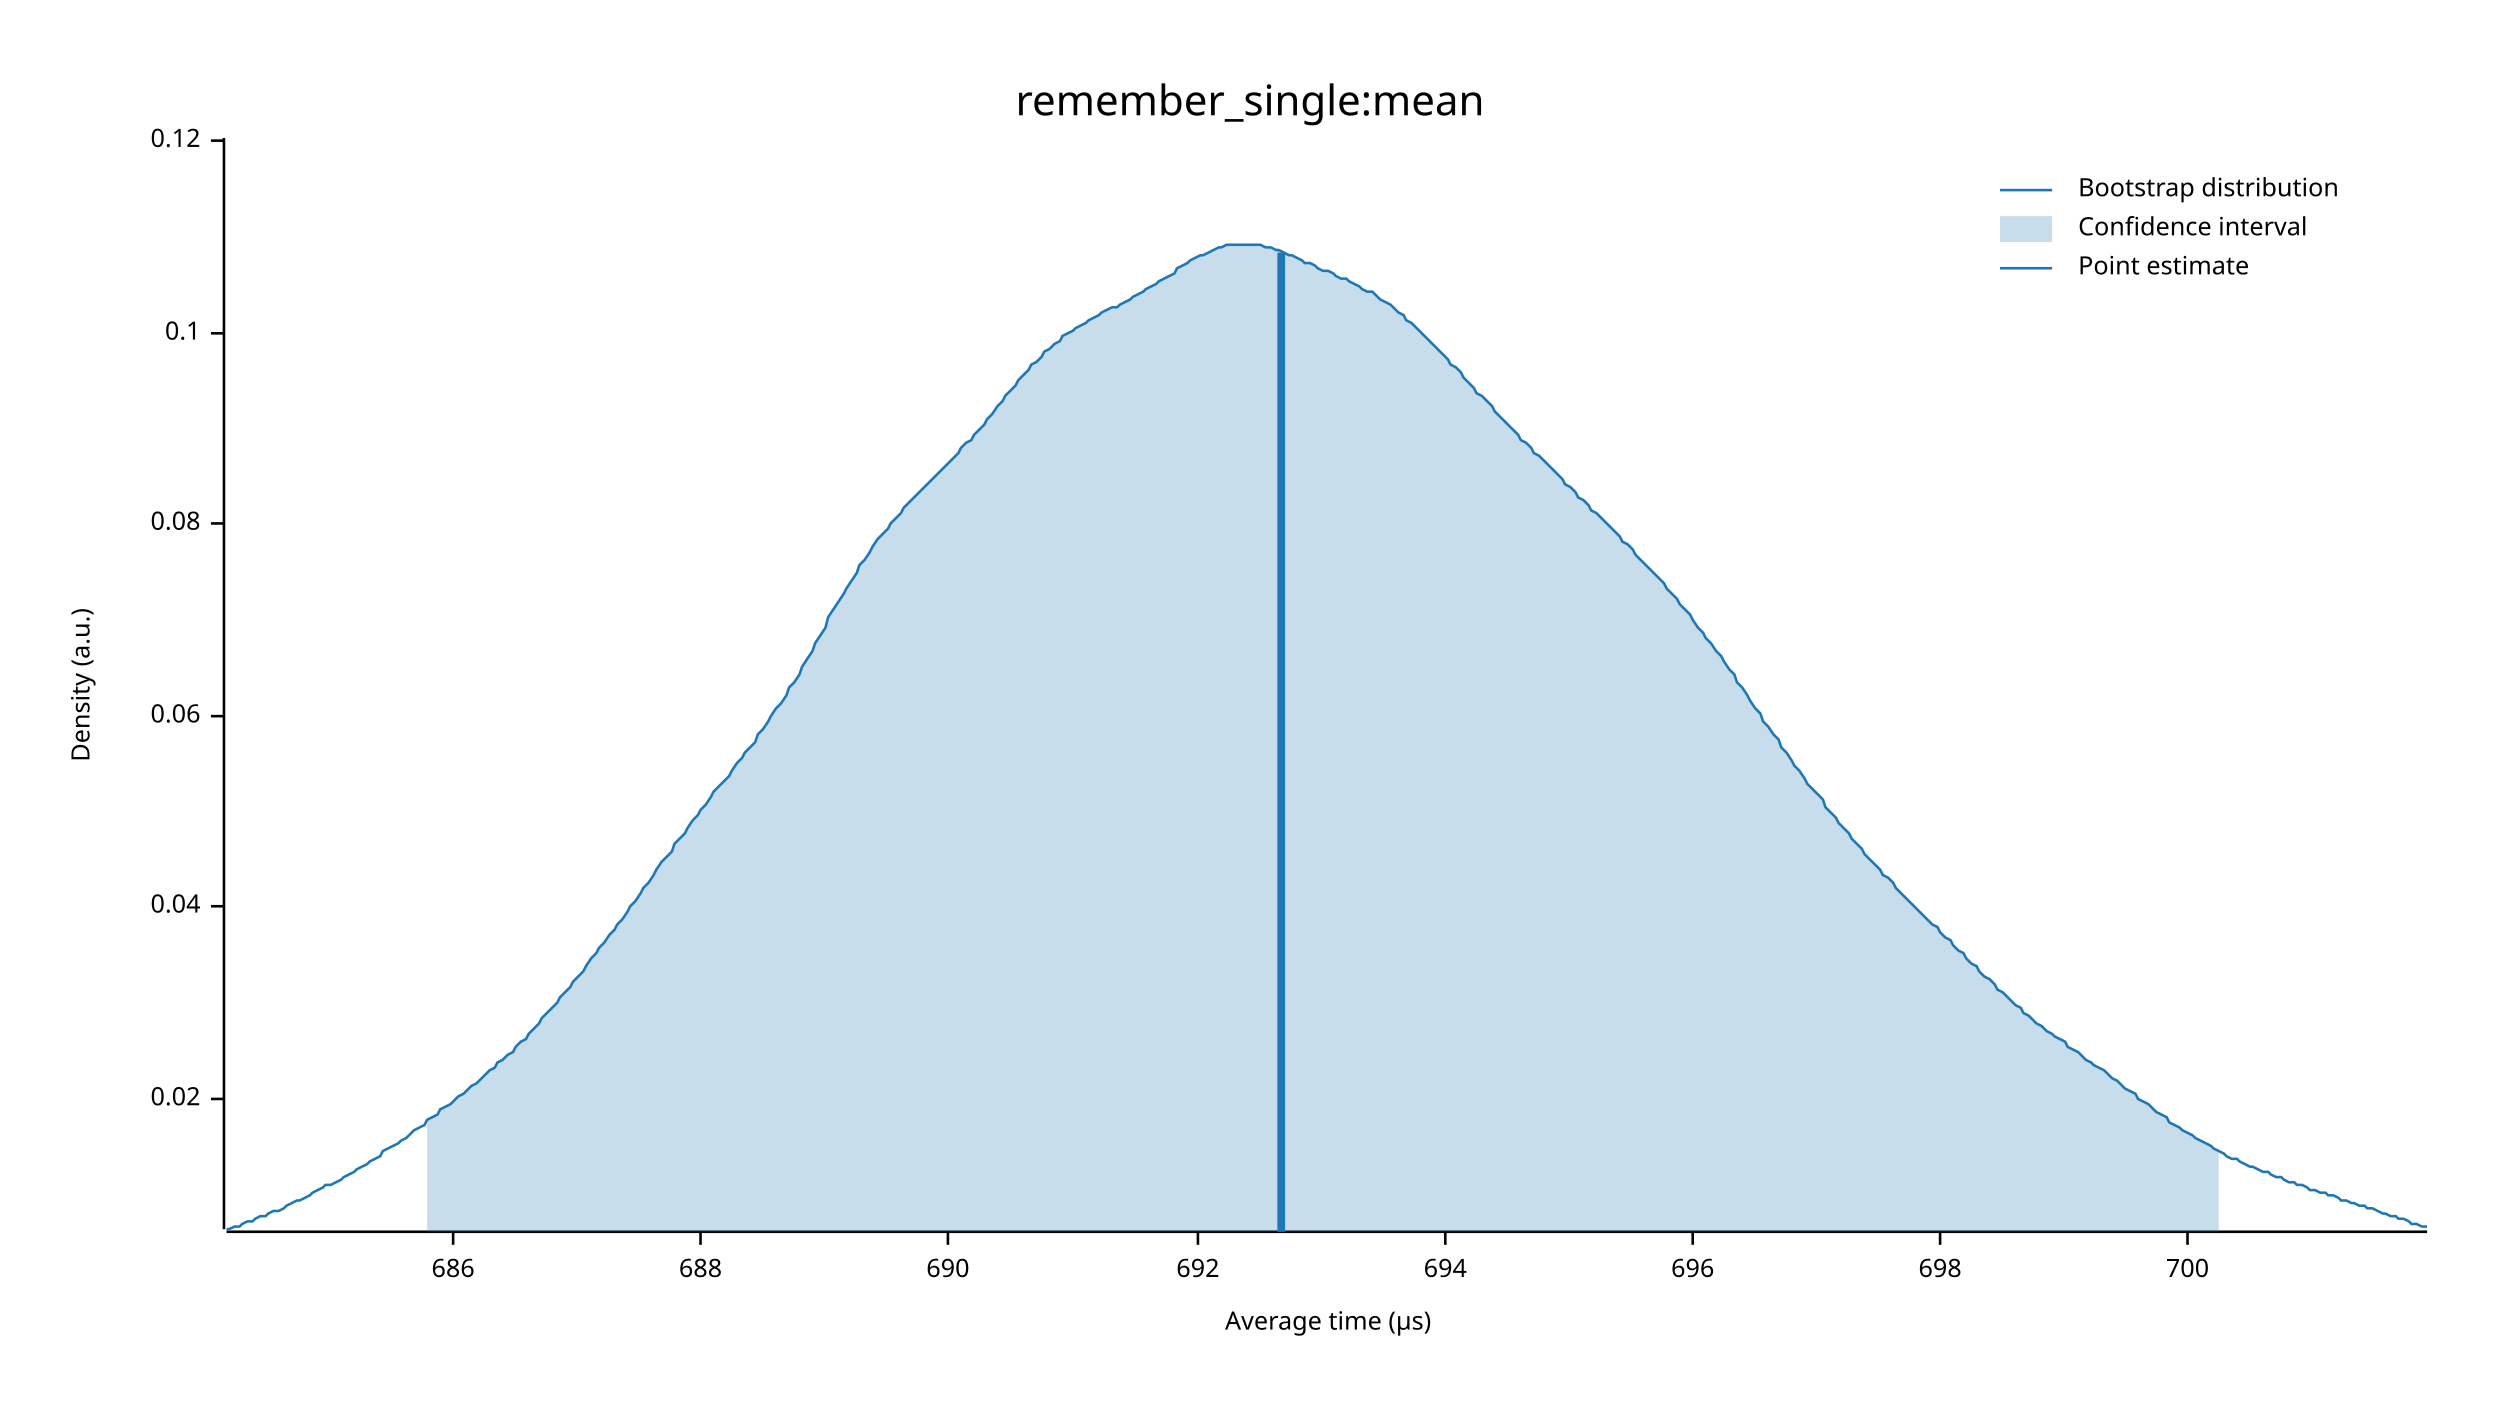
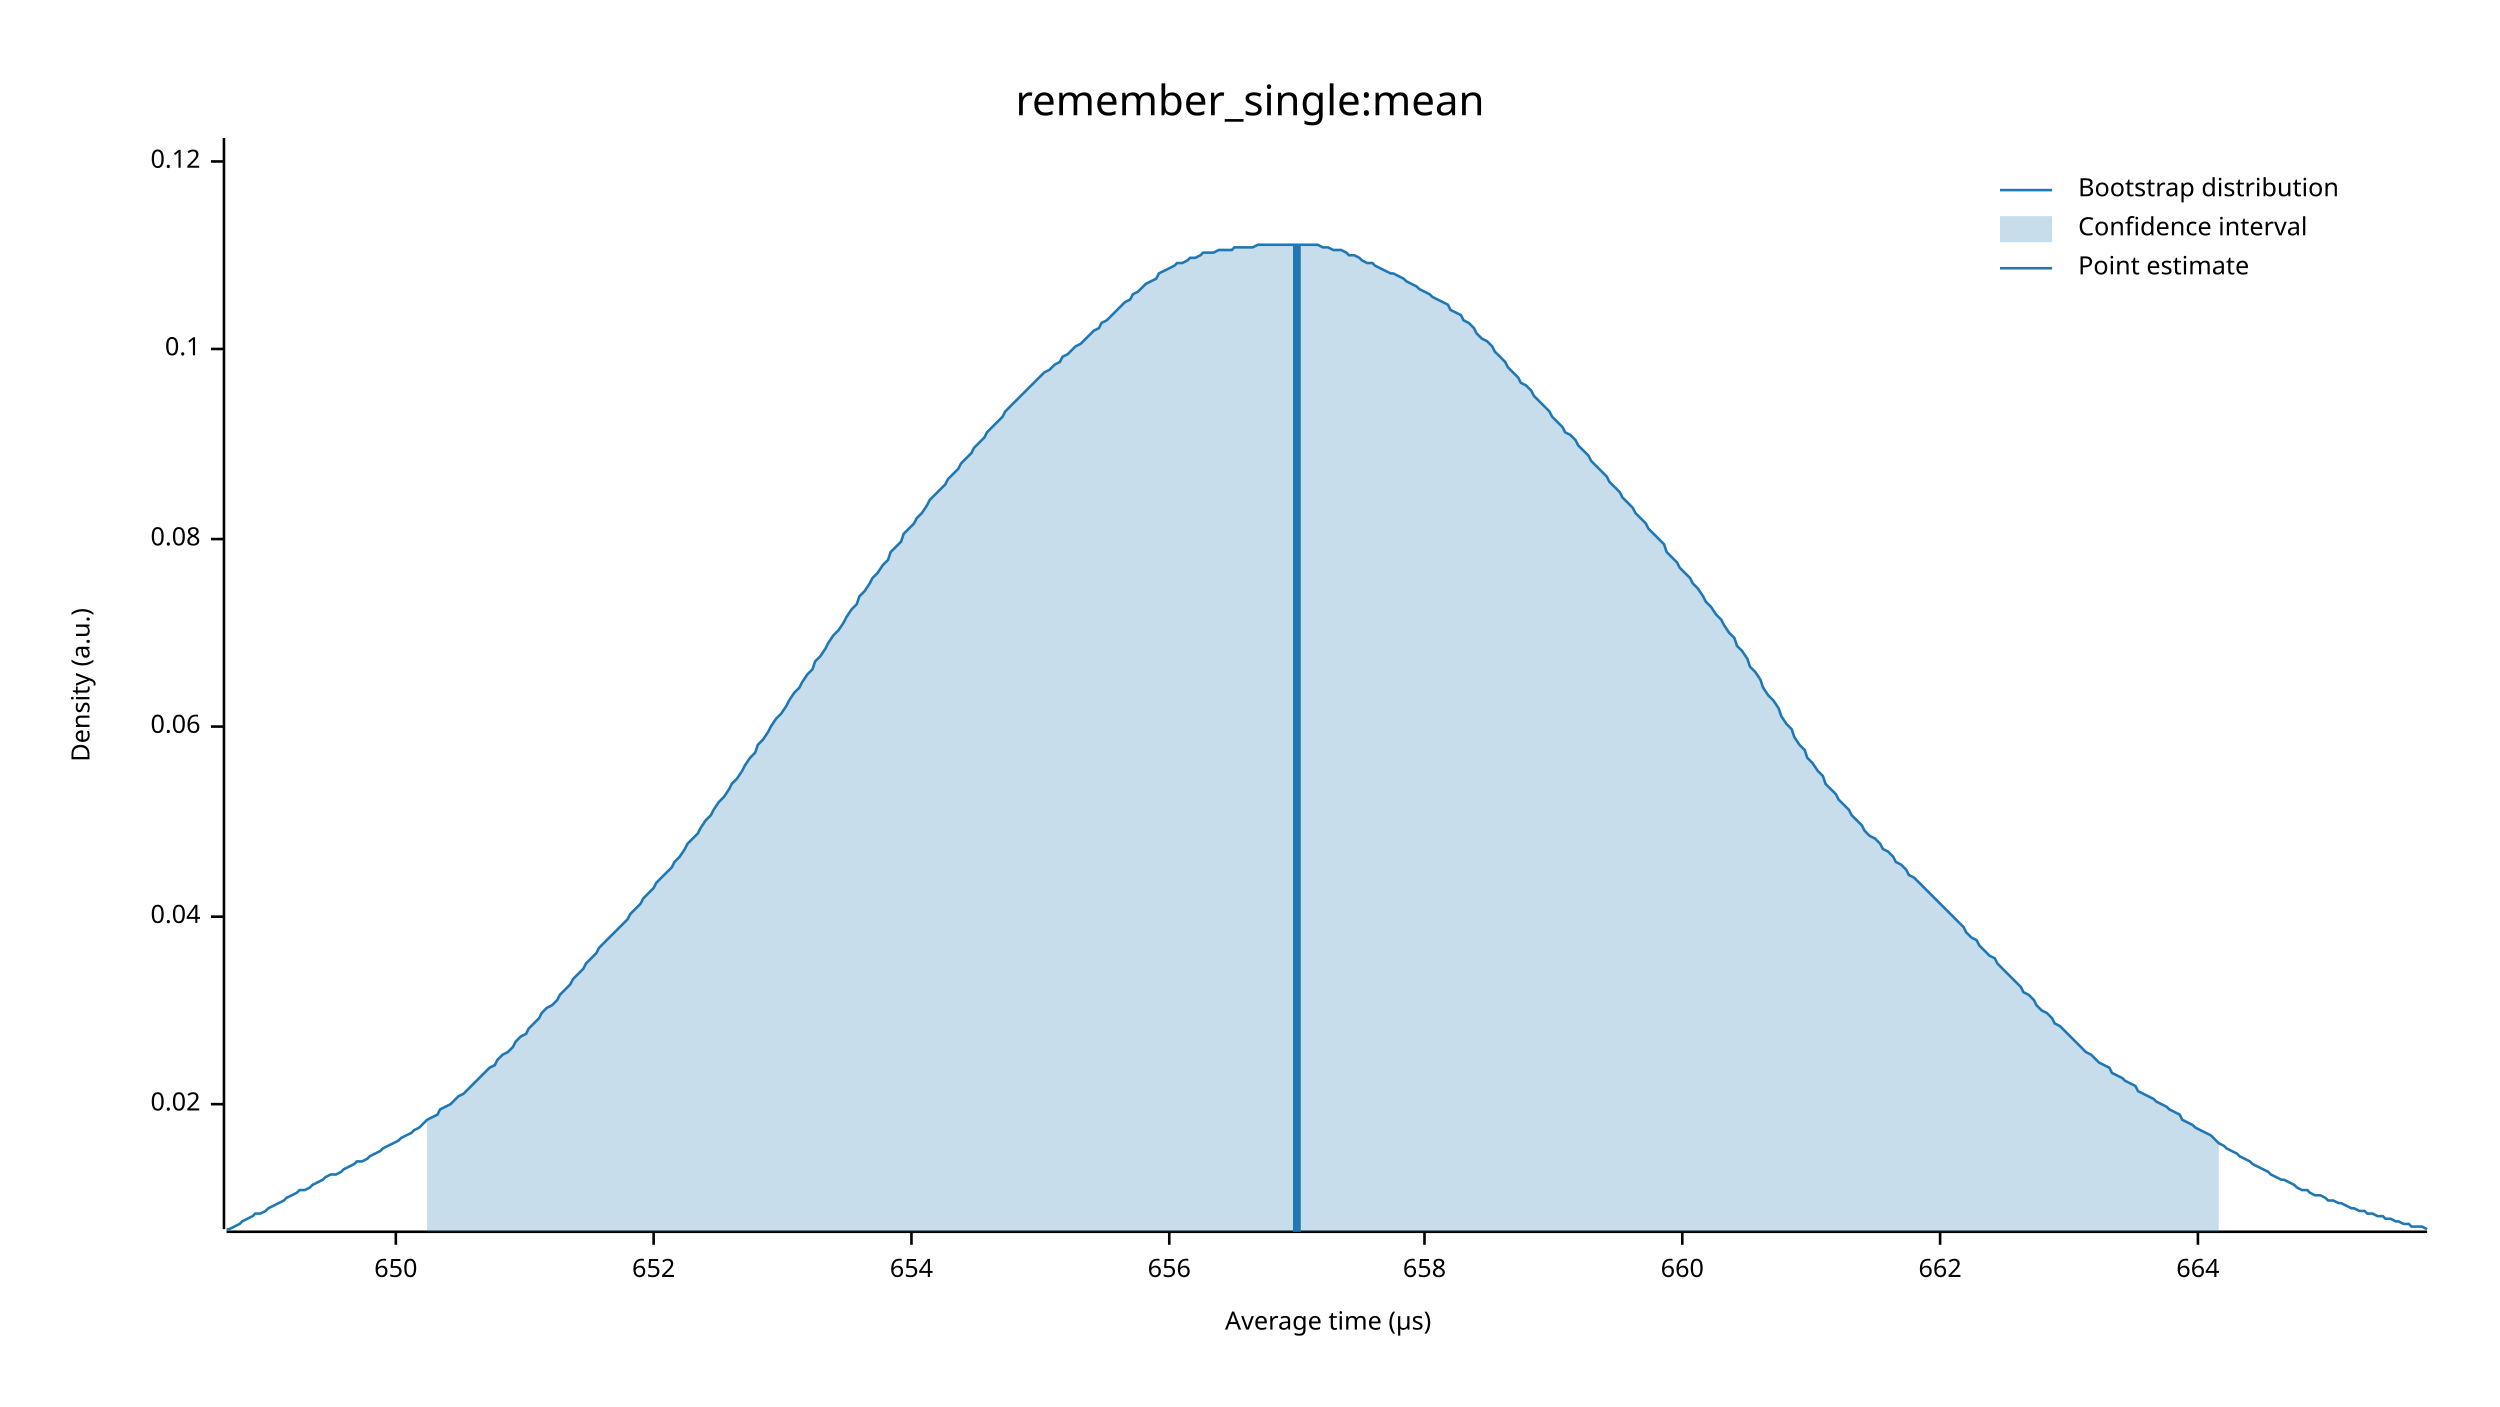
<svg xmlns="http://www.w3.org/2000/svg" width="960" height="540" viewBox="0 0 960 540">
  <text x="480" y="32" dy="0.76em" text-anchor="middle" font-family="sans-serif" font-size="16.129" opacity="1" fill="#000000">
remember_single:mean
</text>
  <text x="27" y="263" dy="0.76em" text-anchor="middle" font-family="sans-serif" font-size="9.677" opacity="1" fill="#000000" transform="rotate(270, 27, 263)">
Density (a.u.)
</text>
  <text x="510" y="513" dy="-0.5ex" text-anchor="middle" font-family="sans-serif" font-size="9.677" opacity="1" fill="#000000">
Average time (µs)
</text>
  <polyline fill="none" opacity="1" stroke="#000000" stroke-width="1" points="86,53 86,472 " />
-   <text x="77" y="422" dy="0.5ex" text-anchor="end" font-family="sans-serif" font-size="9.677" opacity="1" fill="#000000">
+   <text x="77" y="424" dy="0.5ex" text-anchor="end" font-family="sans-serif" font-size="9.677" opacity="1" fill="#000000">
0.02
</text>
-   <polyline fill="none" opacity="1" stroke="#000000" stroke-width="1" points="81,422 86,422 " />
-   <text x="77" y="348" dy="0.5ex" text-anchor="end" font-family="sans-serif" font-size="9.677" opacity="1" fill="#000000">
+   <polyline fill="none" opacity="1" stroke="#000000" stroke-width="1" points="81,424 86,424 " />
+   <text x="77" y="352" dy="0.5ex" text-anchor="end" font-family="sans-serif" font-size="9.677" opacity="1" fill="#000000">
0.04
</text>
-   <polyline fill="none" opacity="1" stroke="#000000" stroke-width="1" points="81,348 86,348 " />
-   <text x="77" y="275" dy="0.5ex" text-anchor="end" font-family="sans-serif" font-size="9.677" opacity="1" fill="#000000">
+   <polyline fill="none" opacity="1" stroke="#000000" stroke-width="1" points="81,352 86,352 " />
+   <text x="77" y="279" dy="0.5ex" text-anchor="end" font-family="sans-serif" font-size="9.677" opacity="1" fill="#000000">
0.06
</text>
-   <polyline fill="none" opacity="1" stroke="#000000" stroke-width="1" points="81,275 86,275 " />
-   <text x="77" y="201" dy="0.5ex" text-anchor="end" font-family="sans-serif" font-size="9.677" opacity="1" fill="#000000">
+   <polyline fill="none" opacity="1" stroke="#000000" stroke-width="1" points="81,279 86,279 " />
+   <text x="77" y="207" dy="0.5ex" text-anchor="end" font-family="sans-serif" font-size="9.677" opacity="1" fill="#000000">
0.08
</text>
-   <polyline fill="none" opacity="1" stroke="#000000" stroke-width="1" points="81,201 86,201 " />
-   <text x="77" y="128" dy="0.5ex" text-anchor="end" font-family="sans-serif" font-size="9.677" opacity="1" fill="#000000">
+   <polyline fill="none" opacity="1" stroke="#000000" stroke-width="1" points="81,207 86,207 " />
+   <text x="77" y="134" dy="0.5ex" text-anchor="end" font-family="sans-serif" font-size="9.677" opacity="1" fill="#000000">
0.1
</text>
-   <polyline fill="none" opacity="1" stroke="#000000" stroke-width="1" points="81,128 86,128 " />
-   <text x="77" y="54" dy="0.5ex" text-anchor="end" font-family="sans-serif" font-size="9.677" opacity="1" fill="#000000">
+   <polyline fill="none" opacity="1" stroke="#000000" stroke-width="1" points="81,134 86,134 " />
+   <text x="77" y="62" dy="0.5ex" text-anchor="end" font-family="sans-serif" font-size="9.677" opacity="1" fill="#000000">
0.12
</text>
-   <polyline fill="none" opacity="1" stroke="#000000" stroke-width="1" points="81,54 86,54 " />
+   <polyline fill="none" opacity="1" stroke="#000000" stroke-width="1" points="81,62 86,62 " />
  <polyline fill="none" opacity="1" stroke="#000000" stroke-width="1" points="87,473 932,473 " />
-   <text x="174" y="483" dy="0.76em" text-anchor="middle" font-family="sans-serif" font-size="9.677" opacity="1" fill="#000000">
- 686
+   <text x="152" y="483" dy="0.76em" text-anchor="middle" font-family="sans-serif" font-size="9.677" opacity="1" fill="#000000">
+ 650
</text>
-   <polyline fill="none" opacity="1" stroke="#000000" stroke-width="1" points="174,473 174,478 " />
-   <text x="269" y="483" dy="0.76em" text-anchor="middle" font-family="sans-serif" font-size="9.677" opacity="1" fill="#000000">
- 688
+   <polyline fill="none" opacity="1" stroke="#000000" stroke-width="1" points="152,473 152,478 " />
+   <text x="251" y="483" dy="0.76em" text-anchor="middle" font-family="sans-serif" font-size="9.677" opacity="1" fill="#000000">
+ 652
</text>
-   <polyline fill="none" opacity="1" stroke="#000000" stroke-width="1" points="269,473 269,478 " />
-   <text x="364" y="483" dy="0.76em" text-anchor="middle" font-family="sans-serif" font-size="9.677" opacity="1" fill="#000000">
- 690
+   <polyline fill="none" opacity="1" stroke="#000000" stroke-width="1" points="251,473 251,478 " />
+   <text x="350" y="483" dy="0.76em" text-anchor="middle" font-family="sans-serif" font-size="9.677" opacity="1" fill="#000000">
+ 654
</text>
-   <polyline fill="none" opacity="1" stroke="#000000" stroke-width="1" points="364,473 364,478 " />
-   <text x="460" y="483" dy="0.76em" text-anchor="middle" font-family="sans-serif" font-size="9.677" opacity="1" fill="#000000">
- 692
+   <polyline fill="none" opacity="1" stroke="#000000" stroke-width="1" points="350,473 350,478 " />
+   <text x="449" y="483" dy="0.76em" text-anchor="middle" font-family="sans-serif" font-size="9.677" opacity="1" fill="#000000">
+ 656
</text>
-   <polyline fill="none" opacity="1" stroke="#000000" stroke-width="1" points="460,473 460,478 " />
-   <text x="555" y="483" dy="0.76em" text-anchor="middle" font-family="sans-serif" font-size="9.677" opacity="1" fill="#000000">
- 694
+   <polyline fill="none" opacity="1" stroke="#000000" stroke-width="1" points="449,473 449,478 " />
+   <text x="547" y="483" dy="0.76em" text-anchor="middle" font-family="sans-serif" font-size="9.677" opacity="1" fill="#000000">
+ 658
</text>
-   <polyline fill="none" opacity="1" stroke="#000000" stroke-width="1" points="555,473 555,478 " />
-   <text x="650" y="483" dy="0.76em" text-anchor="middle" font-family="sans-serif" font-size="9.677" opacity="1" fill="#000000">
- 696
+   <polyline fill="none" opacity="1" stroke="#000000" stroke-width="1" points="547,473 547,478 " />
+   <text x="646" y="483" dy="0.76em" text-anchor="middle" font-family="sans-serif" font-size="9.677" opacity="1" fill="#000000">
+ 660
</text>
-   <polyline fill="none" opacity="1" stroke="#000000" stroke-width="1" points="650,473 650,478 " />
+   <polyline fill="none" opacity="1" stroke="#000000" stroke-width="1" points="646,473 646,478 " />
  <text x="745" y="483" dy="0.76em" text-anchor="middle" font-family="sans-serif" font-size="9.677" opacity="1" fill="#000000">
- 698
+ 662
</text>
  <polyline fill="none" opacity="1" stroke="#000000" stroke-width="1" points="745,473 745,478 " />
-   <text x="840" y="483" dy="0.76em" text-anchor="middle" font-family="sans-serif" font-size="9.677" opacity="1" fill="#000000">
- 700
+   <text x="844" y="483" dy="0.76em" text-anchor="middle" font-family="sans-serif" font-size="9.677" opacity="1" fill="#000000">
+ 664
</text>
-   <polyline fill="none" opacity="1" stroke="#000000" stroke-width="1" points="840,473 840,478 " />
-   <polyline fill="none" opacity="1" stroke="#1F78B4" stroke-width="1" points="87,472 88,472 90,471 92,471 93,470 95,469 97,469 98,468 100,467 102,467 103,466 105,465 107,465 109,464 110,463 112,462 114,461 115,461 117,460 119,459 120,458 122,457 124,456 125,455 127,455 129,454 131,453 132,452 134,451 136,450 137,449 139,448 141,447 142,446 144,445 146,444 147,442 149,441 151,440 153,439 154,438 156,437 158,435 159,434 161,433 163,432 164,430 166,429 168,428 169,426 171,425 173,424 175,422 176,421 178,420 180,418 181,417 183,416 185,414 186,413 188,411 190,410 191,408 193,407 195,405 197,404 198,402 200,400 202,399 203,397 205,395 207,393 208,391 210,389 212,387 214,385 215,383 217,381 219,379 220,377 222,375 224,373 225,371 227,368 229,366 230,364 232,362 234,359 236,357 237,355 239,353 241,350 242,348 244,346 246,343 247,341 249,339 251,336 252,334 254,331 256,329 258,327 259,324 261,322 263,320 264,318 266,315 268,313 269,311 271,309 273,306 274,304 276,302 278,300 280,298 281,296 283,293 285,291 286,289 288,287 290,285 291,282 293,280 295,277 296,275 298,272 300,270 302,267 303,264 305,262 307,259 308,256 310,253 312,250 313,247 315,244 317,241 318,237 320,234 322,231 324,228 325,226 327,223 329,220 330,217 332,215 334,212 335,210 337,207 339,205 341,203 342,201 344,199 346,197 347,195 349,193 351,191 352,190 354,188 356,186 357,185 359,183 361,181 363,179 364,178 366,176 368,174 369,172 371,170 373,169 374,167 376,165 378,163 379,161 381,159 383,156 385,154 386,152 388,150 390,148 391,146 393,144 395,142 396,140 398,139 400,137 401,135 403,134 405,132 407,131 408,129 410,128 412,127 413,126 415,125 417,124 418,123 420,122 422,121 423,120 425,119 427,118 429,118 430,117 432,116 434,115 435,114 437,113 439,112 440,111 442,110 444,109 445,108 447,107 449,106 451,105 452,103 454,102 456,101 457,100 459,99 461,98 462,98 464,97 466,96 468,95 469,95 471,94 473,94 474,94 476,94 478,94 479,94 481,94 483,94 484,94 486,95 488,95 490,96 491,96 493,97 495,98 496,98 498,99 500,100 501,101 503,101 505,102 506,103 508,104 510,104 512,105 513,106 515,107 517,107 518,108 520,109 522,110 523,111 525,112 527,112 528,113 530,115 532,116 534,117 535,118 537,120 539,121 540,123 542,124 544,126 545,127 547,129 549,131 550,132 552,134 554,136 556,138 557,140 559,141 561,143 562,145 564,147 566,149 567,151 569,152 571,154 573,156 574,158 576,160 578,162 579,163 581,165 583,167 584,169 586,170 588,172 589,174 591,175 593,177 595,179 596,180 598,182 600,184 601,186 603,187 605,189 606,191 608,192 610,194 611,196 613,197 615,199 617,201 618,202 620,204 622,206 623,208 625,209 627,211 628,213 630,215 632,217 633,218 635,220 637,222 639,224 640,226 642,228 644,230 645,232 647,234 649,236 650,238 652,241 654,243 655,245 657,247 659,250 661,252 662,254 664,257 666,259 667,262 669,264 671,267 672,269 674,272 676,274 677,277 679,279 681,282 683,284 684,287 686,289 688,292 689,294 691,296 693,299 694,301 696,303 698,305 700,307 701,310 703,312 705,314 706,316 708,318 710,320 711,322 713,324 715,326 716,328 718,330 720,332 722,334 723,336 725,337 727,339 728,341 730,343 732,345 733,346 735,348 737,350 738,351 740,353 742,355 744,356 745,358 747,360 749,361 750,363 752,365 754,366 755,368 757,370 759,371 760,373 762,375 764,376 766,378 767,380 769,381 771,383 772,384 774,386 776,387 777,389 779,390 781,392 782,393 784,394 786,396 788,397 789,398 791,399 793,400 794,402 796,403 798,404 799,405 801,407 803,408 804,409 806,410 808,411 810,413 811,414 813,415 815,417 816,418 818,419 820,420 821,422 823,423 825,424 827,426 828,427 830,428 832,429 833,431 835,432 837,433 838,434 840,435 842,436 843,437 845,438 847,439 849,440 850,441 852,442 854,443 855,444 857,445 859,445 860,446 862,447 864,448 865,448 867,449 869,450 871,450 872,451 874,452 876,452 877,453 879,454 881,454 882,455 884,455 886,456 887,457 889,457 891,458 893,458 894,459 896,459 898,460 899,461 901,461 903,462 904,462 906,463 908,463 909,464 911,464 913,465 915,466 916,466 918,467 920,467 921,468 923,468 925,469 926,470 928,470 930,471 932,471 " />
-   <polygon opacity="0.25" fill="#1F78B4" points="164,430 166,429 168,428 169,426 171,425 173,424 175,422 176,421 178,420 180,418 181,417 183,416 185,414 186,413 188,411 190,410 191,408 193,407 195,405 197,404 198,402 200,400 202,399 203,397 205,395 207,393 208,391 210,389 212,387 214,385 215,383 217,381 219,379 220,377 222,375 224,373 225,371 227,368 229,366 230,364 232,362 234,359 236,357 237,355 239,353 241,350 242,348 244,346 246,343 247,341 249,339 251,336 252,334 254,331 256,329 258,327 259,324 261,322 263,320 264,318 266,315 268,313 269,311 271,309 273,306 274,304 276,302 278,300 280,298 281,296 283,293 285,291 286,289 288,287 290,285 291,282 293,280 295,277 296,275 298,272 300,270 302,267 303,264 305,262 307,259 308,256 310,253 312,250 313,247 315,244 317,241 318,237 320,234 322,231 324,228 325,226 327,223 329,220 330,217 332,215 334,212 335,210 337,207 339,205 341,203 342,201 344,199 346,197 347,195 349,193 351,191 352,190 354,188 356,186 357,185 359,183 361,181 363,179 364,178 366,176 368,174 369,172 371,170 373,169 374,167 376,165 378,163 379,161 381,159 383,156 385,154 386,152 388,150 390,148 391,146 393,144 395,142 396,140 398,139 400,137 401,135 403,134 405,132 407,131 408,129 410,128 412,127 413,126 415,125 417,124 418,123 420,122 422,121 423,120 425,119 427,118 429,118 430,117 432,116 434,115 435,114 437,113 439,112 440,111 442,110 444,109 445,108 447,107 449,106 451,105 452,103 454,102 456,101 457,100 459,99 461,98 462,98 464,97 466,96 468,95 469,95 471,94 473,94 474,94 476,94 478,94 479,94 481,94 483,94 484,94 486,95 488,95 490,96 491,96 493,97 495,98 496,98 498,99 500,100 501,101 503,101 505,102 506,103 508,104 510,104 512,105 513,106 515,107 517,107 518,108 520,109 522,110 523,111 525,112 527,112 528,113 530,115 532,116 534,117 535,118 537,120 539,121 540,123 542,124 544,126 545,127 547,129 549,131 550,132 552,134 554,136 556,138 557,140 559,141 561,143 562,145 564,147 566,149 567,151 569,152 571,154 573,156 574,158 576,160 578,162 579,163 581,165 583,167 584,169 586,170 588,172 589,174 591,175 593,177 595,179 596,180 598,182 600,184 601,186 603,187 605,189 606,191 608,192 610,194 611,196 613,197 615,199 617,201 618,202 620,204 622,206 623,208 625,209 627,211 628,213 630,215 632,217 633,218 635,220 637,222 639,224 640,226 642,228 644,230 645,232 647,234 649,236 650,238 652,241 654,243 655,245 657,247 659,250 661,252 662,254 664,257 666,259 667,262 669,264 671,267 672,269 674,272 676,274 677,277 679,279 681,282 683,284 684,287 686,289 688,292 689,294 691,296 693,299 694,301 696,303 698,305 700,307 701,310 703,312 705,314 706,316 708,318 710,320 711,322 713,324 715,326 716,328 718,330 720,332 722,334 723,336 725,337 727,339 728,341 730,343 732,345 733,346 735,348 737,350 738,351 740,353 742,355 744,356 745,358 747,360 749,361 750,363 752,365 754,366 755,368 757,370 759,371 760,373 762,375 764,376 766,378 767,380 769,381 771,383 772,384 774,386 776,387 777,389 779,390 781,392 782,393 784,394 786,396 788,397 789,398 791,399 793,400 794,402 796,403 798,404 799,405 801,407 803,408 804,409 806,410 808,411 810,413 811,414 813,415 815,417 816,418 818,419 820,420 821,422 823,423 825,424 827,426 828,427 830,428 832,429 833,431 835,432 837,433 838,434 840,435 842,436 843,437 845,438 847,439 849,440 850,441 852,442 852,473 164,473 " />
-   <polyline fill="none" opacity="1" stroke="#1F78B4" stroke-width="3" points="492,473 492,97 " />
+   <polyline fill="none" opacity="1" stroke="#000000" stroke-width="1" points="844,473 844,478 " />
+   <polyline fill="none" opacity="1" stroke="#1F78B4" stroke-width="1" points="87,472 88,472 90,471 92,470 93,469 95,468 97,467 98,466 100,466 102,465 103,464 105,463 107,462 109,461 110,460 112,459 114,458 115,457 117,457 119,456 120,455 122,454 124,453 125,452 127,451 129,451 131,450 132,449 134,448 136,447 137,446 139,446 141,445 142,444 144,443 146,442 147,441 149,440 151,439 153,438 154,437 156,436 158,435 159,434 161,433 163,431 164,430 166,429 168,428 169,426 171,425 173,424 175,422 176,421 178,420 180,418 181,417 183,415 185,413 186,412 188,410 190,409 191,407 193,405 195,404 197,402 198,400 200,398 202,397 203,395 205,393 207,391 208,389 210,387 212,386 214,384 215,382 217,380 219,378 220,376 222,374 224,372 225,370 227,368 229,366 230,364 232,362 234,360 236,358 237,357 239,355 241,353 242,351 244,349 246,347 247,345 249,343 251,341 252,339 254,337 256,335 258,333 259,331 261,329 263,326 264,324 266,322 268,320 269,318 271,315 273,313 274,311 276,308 278,306 280,303 281,301 283,299 285,296 286,294 288,291 290,289 291,286 293,284 295,281 296,279 298,276 300,274 302,271 303,269 305,266 307,264 308,262 310,259 312,257 313,254 315,252 317,249 318,247 320,244 322,242 324,239 325,237 327,234 329,232 330,229 332,227 334,224 335,222 337,220 339,217 341,215 342,212 344,210 346,208 347,205 349,203 351,201 352,199 354,197 356,194 357,192 359,190 361,188 363,186 364,184 366,182 368,180 369,178 371,176 373,174 374,172 376,170 378,168 379,166 381,164 383,162 385,160 386,158 388,156 390,154 391,153 393,151 395,149 396,148 398,146 400,144 401,143 403,142 405,140 407,139 408,137 410,136 412,134 413,133 415,132 417,130 418,129 420,127 422,126 423,124 425,123 427,121 429,119 430,118 432,116 434,115 435,113 437,112 439,110 440,109 442,108 444,107 445,105 447,104 449,103 451,102 452,101 454,101 456,100 457,99 459,99 461,98 462,97 464,97 466,97 468,96 469,96 471,96 473,96 474,95 476,95 478,95 479,95 481,95 483,94 484,94 486,94 488,94 490,94 491,94 493,94 495,94 496,94 498,94 500,94 501,94 503,94 505,94 506,94 508,95 510,95 512,96 513,96 515,96 517,97 518,98 520,98 522,99 523,100 525,101 527,101 528,102 530,103 532,104 534,105 535,105 537,106 539,107 540,108 542,109 544,110 545,111 547,112 549,113 550,114 552,115 554,116 556,117 557,119 559,120 561,121 562,123 564,124 566,126 567,128 569,130 571,131 573,133 574,135 576,137 578,139 579,141 581,143 583,145 584,147 586,148 588,150 589,152 591,154 593,156 595,158 596,160 598,162 600,164 601,166 603,167 605,169 606,171 608,173 610,175 611,177 613,179 615,181 617,183 618,185 620,187 622,189 623,191 625,193 627,195 628,197 630,199 632,201 633,203 635,205 637,207 639,209 640,212 642,214 644,216 645,218 647,220 649,222 650,224 652,226 654,229 655,231 657,233 659,236 661,238 662,240 664,243 666,245 667,248 669,250 671,253 672,256 674,258 676,261 677,264 679,267 681,269 683,272 684,275 686,278 688,280 689,283 691,286 693,288 694,291 696,293 698,296 700,298 701,301 703,303 705,305 706,307 708,309 710,311 711,313 713,315 715,317 716,319 718,321 720,322 722,324 723,326 725,327 727,329 728,331 730,332 732,334 733,336 735,337 737,339 738,340 740,342 742,344 744,346 745,347 747,349 749,351 750,352 752,354 754,356 755,358 757,360 759,361 760,363 762,365 764,367 766,368 767,370 769,372 771,374 772,375 774,377 776,379 777,381 779,382 781,384 782,386 784,388 786,389 788,391 789,393 791,394 793,396 794,397 796,399 798,401 799,402 801,404 803,405 804,406 806,408 808,409 810,410 811,412 813,413 815,414 816,415 818,416 820,417 821,419 823,420 825,421 827,422 828,423 830,424 832,425 833,426 835,427 837,428 838,430 840,431 842,432 843,433 845,434 847,435 849,436 850,437 852,439 854,440 855,441 857,442 859,443 860,444 862,445 864,446 865,447 867,448 869,449 871,450 872,451 874,452 876,453 877,453 879,454 881,455 882,456 884,457 886,457 887,458 889,459 891,459 893,460 894,461 896,461 898,462 899,462 901,463 903,464 904,464 906,465 908,465 909,466 911,466 913,467 915,467 916,468 918,468 920,469 921,469 923,470 925,470 926,471 928,471 930,471 932,472 " />
+   <polygon opacity="0.25" fill="#1F78B4" points="164,430 166,429 168,428 169,426 171,425 173,424 175,422 176,421 178,420 180,418 181,417 183,415 185,413 186,412 188,410 190,409 191,407 193,405 195,404 197,402 198,400 200,398 202,397 203,395 205,393 207,391 208,389 210,387 212,386 214,384 215,382 217,380 219,378 220,376 222,374 224,372 225,370 227,368 229,366 230,364 232,362 234,360 236,358 237,357 239,355 241,353 242,351 244,349 246,347 247,345 249,343 251,341 252,339 254,337 256,335 258,333 259,331 261,329 263,326 264,324 266,322 268,320 269,318 271,315 273,313 274,311 276,308 278,306 280,303 281,301 283,299 285,296 286,294 288,291 290,289 291,286 293,284 295,281 296,279 298,276 300,274 302,271 303,269 305,266 307,264 308,262 310,259 312,257 313,254 315,252 317,249 318,247 320,244 322,242 324,239 325,237 327,234 329,232 330,229 332,227 334,224 335,222 337,220 339,217 341,215 342,212 344,210 346,208 347,205 349,203 351,201 352,199 354,197 356,194 357,192 359,190 361,188 363,186 364,184 366,182 368,180 369,178 371,176 373,174 374,172 376,170 378,168 379,166 381,164 383,162 385,160 386,158 388,156 390,154 391,153 393,151 395,149 396,148 398,146 400,144 401,143 403,142 405,140 407,139 408,137 410,136 412,134 413,133 415,132 417,130 418,129 420,127 422,126 423,124 425,123 427,121 429,119 430,118 432,116 434,115 435,113 437,112 439,110 440,109 442,108 444,107 445,105 447,104 449,103 451,102 452,101 454,101 456,100 457,99 459,99 461,98 462,97 464,97 466,97 468,96 469,96 471,96 473,96 474,95 476,95 478,95 479,95 481,95 483,94 484,94 486,94 488,94 490,94 491,94 493,94 495,94 496,94 498,94 500,94 501,94 503,94 505,94 506,94 508,95 510,95 512,96 513,96 515,96 517,97 518,98 520,98 522,99 523,100 525,101 527,101 528,102 530,103 532,104 534,105 535,105 537,106 539,107 540,108 542,109 544,110 545,111 547,112 549,113 550,114 552,115 554,116 556,117 557,119 559,120 561,121 562,123 564,124 566,126 567,128 569,130 571,131 573,133 574,135 576,137 578,139 579,141 581,143 583,145 584,147 586,148 588,150 589,152 591,154 593,156 595,158 596,160 598,162 600,164 601,166 603,167 605,169 606,171 608,173 610,175 611,177 613,179 615,181 617,183 618,185 620,187 622,189 623,191 625,193 627,195 628,197 630,199 632,201 633,203 635,205 637,207 639,209 640,212 642,214 644,216 645,218 647,220 649,222 650,224 652,226 654,229 655,231 657,233 659,236 661,238 662,240 664,243 666,245 667,248 669,250 671,253 672,256 674,258 676,261 677,264 679,267 681,269 683,272 684,275 686,278 688,280 689,283 691,286 693,288 694,291 696,293 698,296 700,298 701,301 703,303 705,305 706,307 708,309 710,311 711,313 713,315 715,317 716,319 718,321 720,322 722,324 723,326 725,327 727,329 728,331 730,332 732,334 733,336 735,337 737,339 738,340 740,342 742,344 744,346 745,347 747,349 749,351 750,352 752,354 754,356 755,358 757,360 759,361 760,363 762,365 764,367 766,368 767,370 769,372 771,374 772,375 774,377 776,379 777,381 779,382 781,384 782,386 784,388 786,389 788,391 789,393 791,394 793,396 794,397 796,399 798,401 799,402 801,404 803,405 804,406 806,408 808,409 810,410 811,412 813,413 815,414 816,415 818,416 820,417 821,419 823,420 825,421 827,422 828,423 830,424 832,425 833,426 835,427 837,428 838,430 840,431 842,432 843,433 845,434 847,435 849,436 850,437 852,439 852,473 164,473 " />
+   <polyline fill="none" opacity="1" stroke="#1F78B4" stroke-width="3" points="498,473 498,94 " />
  <text x="798" y="68" dy="0.76em" text-anchor="start" font-family="sans-serif" font-size="9.677" opacity="1" fill="#000000">
Bootstrap distribution
</text>
  <text x="798" y="83" dy="0.76em" text-anchor="start" font-family="sans-serif" font-size="9.677" opacity="1" fill="#000000">
Confidence interval
</text>
  <text x="798" y="98" dy="0.76em" text-anchor="start" font-family="sans-serif" font-size="9.677" opacity="1" fill="#000000">
Point estimate
</text>
  <polyline fill="none" opacity="1" stroke="#1F78B4" stroke-width="1" points="768,73 788,73 " />
  <rect x="768" y="83" width="20" height="10" opacity="0.25" fill="#1F78B4" stroke="none" />
  <polyline fill="none" opacity="1" stroke="#1F78B4" stroke-width="1" points="768,103 788,103 " />
</svg>
